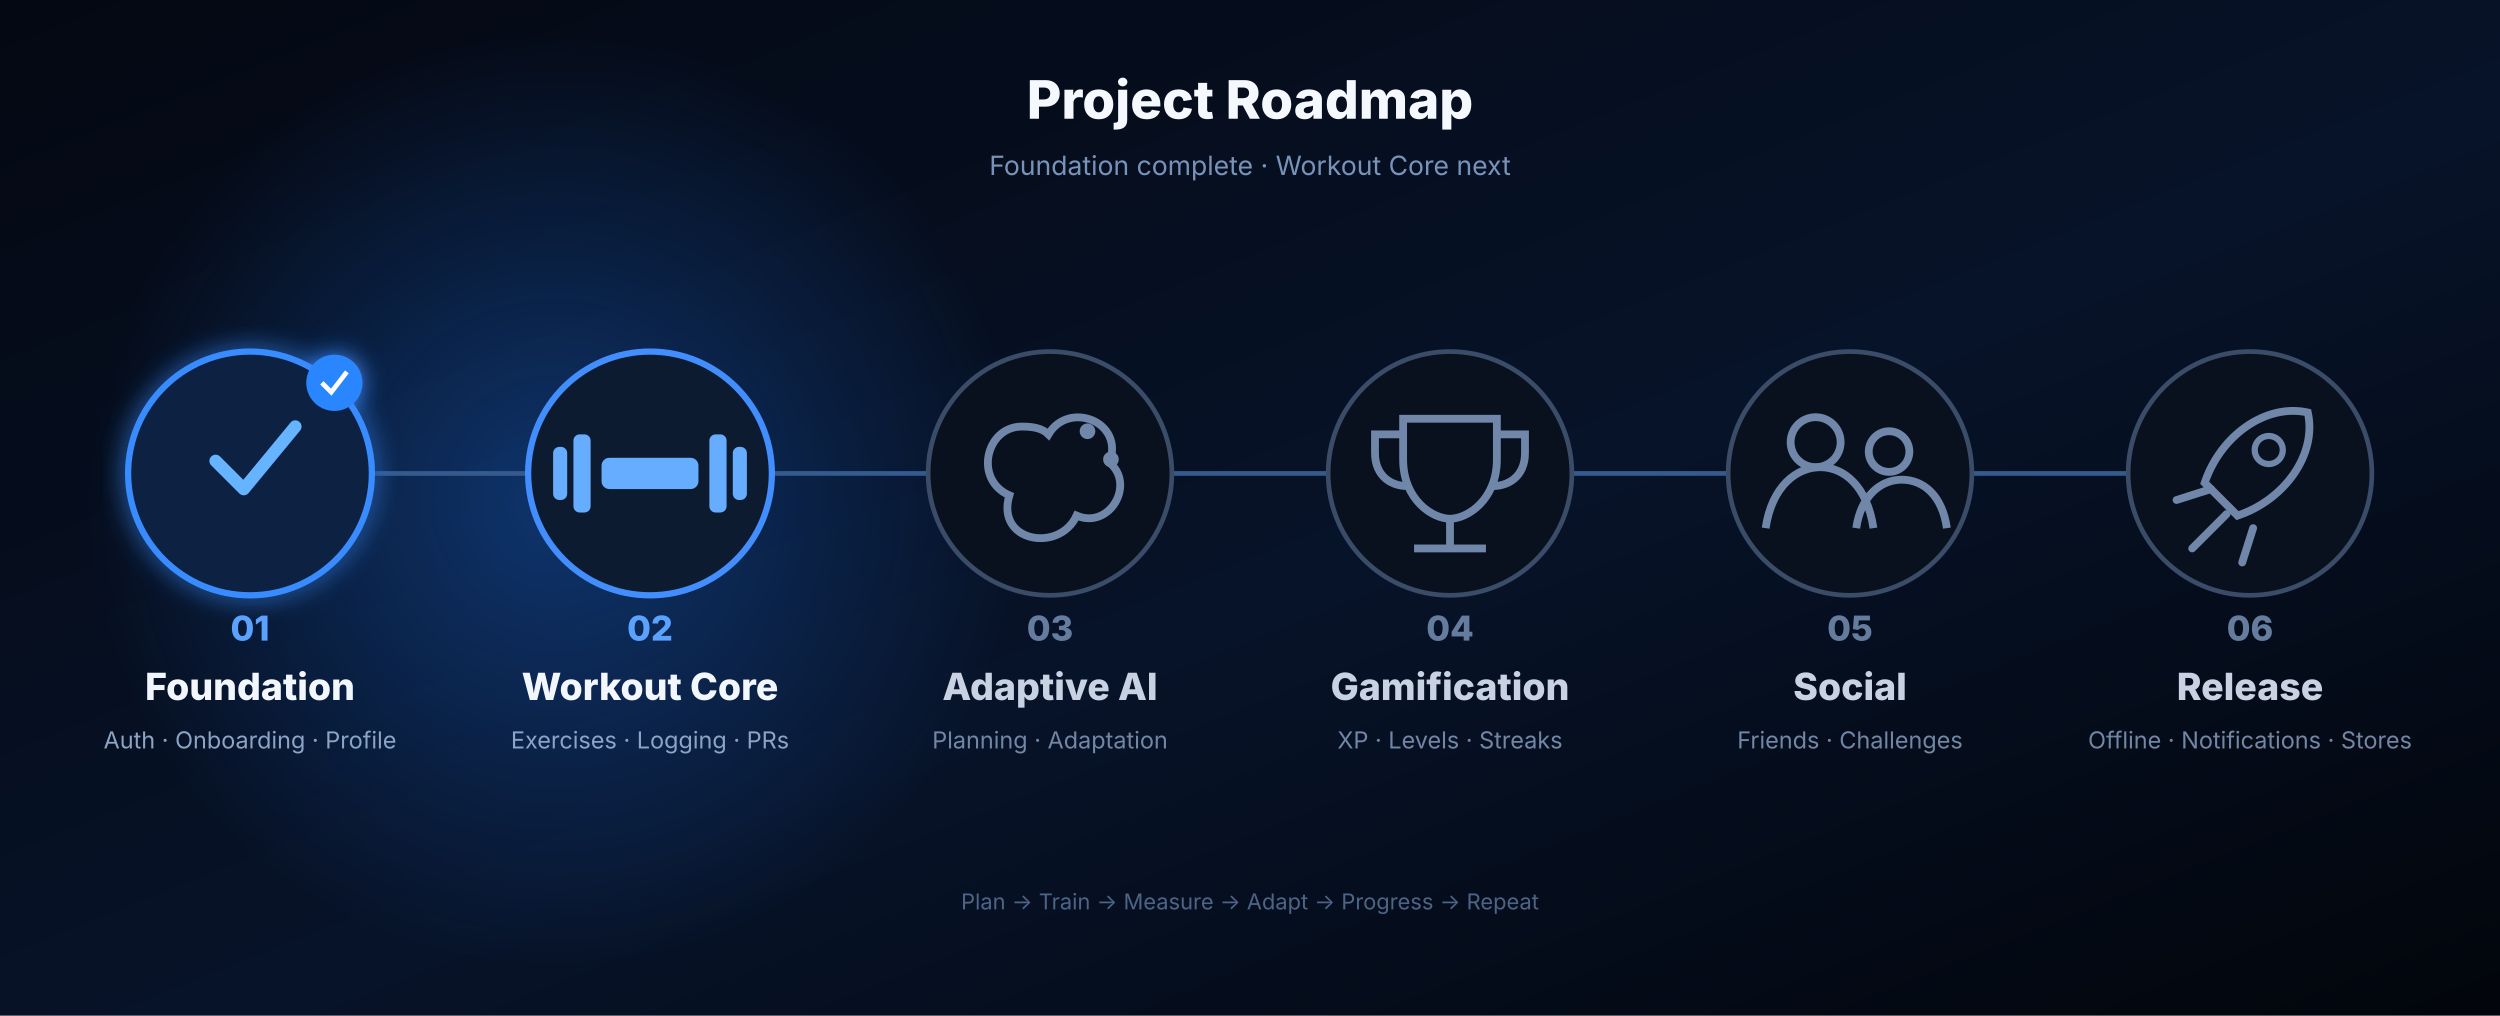
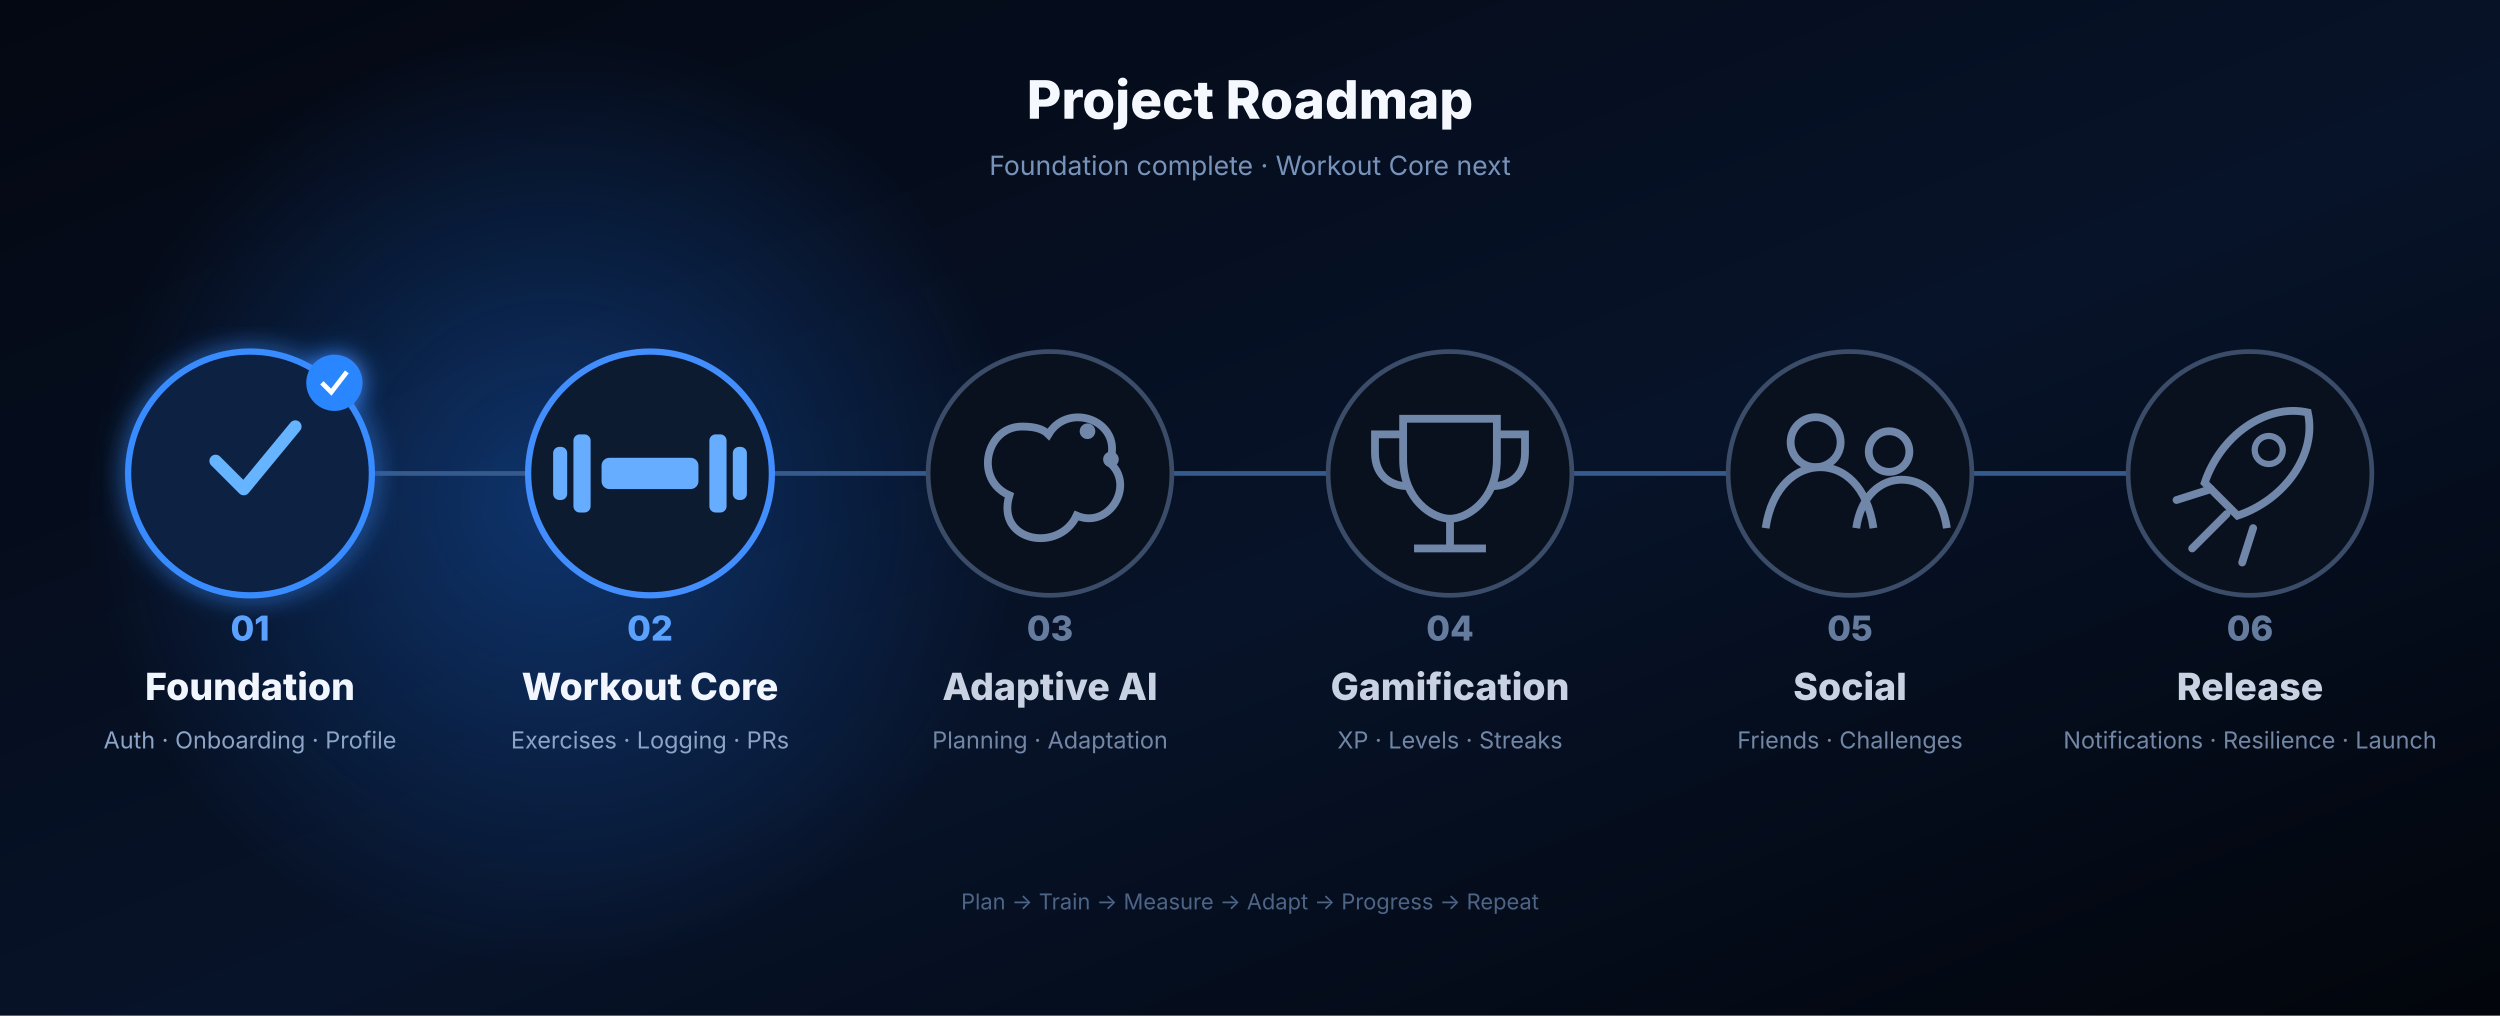
<svg xmlns="http://www.w3.org/2000/svg" width="1600" height="650" viewBox="0 0 1600 650" role="img" aria-labelledby="title desc">
  <defs>
    <linearGradient id="bg" x1="0" y1="0" x2="1" y2="1">
      <stop stop-color="#040812" />
      <stop offset="0.55" stop-color="#071329" />
      <stop offset="1" stop-color="#02050b" />
    </linearGradient>
    <radialGradient id="g">
      <stop stop-color="#1f7cff" stop-opacity=".34" />
      <stop offset="1" stop-color="#1f7cff" stop-opacity="0" />
    </radialGradient>
    <filter id="glow">
      <feGaussianBlur stdDeviation="8" result="b" />
      <feMerge>
        <feMergeNode in="b" />
        <feMergeNode in="SourceGraphic" />
      </feMerge>
    </filter>
  </defs>
  <rect width="1600" height="650" fill="url(#bg)" />
  <circle cx="355" cy="320" r="300" fill="url(#g)" />
  <text x="800" y="76" text-anchor="middle" fill="#f5f8ff" font-family="Inter,Segoe UI,Arial,sans-serif" font-size="34" font-weight="800">Project Roadmap</text>
  <text x="800" y="112" text-anchor="middle" fill="#7893ba" font-family="Inter,Segoe UI,Arial,sans-serif" font-size="17">Foundation complete · Workout Core next</text>
  <line x1="160" y1="303" x2="1440" y2="303" stroke="#345a8e" stroke-width="3" />
  <g font-family="Inter,Segoe UI,Arial,sans-serif" text-anchor="middle">
    <g transform="translate(160 303)" filter="url(#glow)">
      <circle r="78" fill="#0b2143" stroke="#398cff" stroke-width="4" />
      <path d="M-22-8l18 18 33-40" fill="none" stroke="#66b3ff" stroke-width="8" stroke-linecap="round" stroke-linejoin="round" />
      <circle cx="54" cy="-58" r="18" fill="#2c86ff" />
      <path d="M46-58l6 6 10-13" fill="none" stroke="white" stroke-width="3" />
    </g>
    <text x="160" y="410" fill="#5ba2ff" font-size="22" font-weight="800">01</text>
    <text x="160" y="448" fill="#f2f6ff" font-size="24" font-weight="800">Foundation</text>
    <text x="160" y="479" fill="#8ca4c5" font-size="15">Auth · Onboarding · Profile</text>
    <g transform="translate(416 303)">
      <circle r="78" fill="#0d1b31" stroke="#428eff" stroke-width="4" />
      <rect x="-31" y="-10" width="62" height="20" rx="5" fill="#67adff" />
      <rect x="-49" y="-25" width="11" height="50" rx="4" fill="#67adff" />
      <rect x="38" y="-25" width="11" height="50" rx="4" fill="#67adff" />
      <rect x="-62" y="-17" width="9" height="34" rx="4" fill="#67adff" />
      <rect x="53" y="-17" width="9" height="34" rx="4" fill="#67adff" />
    </g>
    <text x="416" y="410" fill="#5ba2ff" font-size="22" font-weight="800">02</text>
    <text x="416" y="448" fill="#f2f6ff" font-size="24" font-weight="800">Workout Core</text>
    <text x="416" y="479" fill="#8ca4c5" font-size="15">Exercises · Logging · PRs</text>
    <g transform="translate(672 303)">
      <circle r="78" fill="#09111f" stroke="#3b4c68" stroke-width="3" />
      <path d="M-18-30c-23 0-31 34-8 44-9 30 32 37 43 13 21 9 38-20 21-34 10-26-26-40-39-18-4-4-10-5-17-5z" fill="none" stroke="#7087aa" stroke-width="5" />
      <circle cx="24" cy="-27" r="5" fill="#7087aa" />
      <circle cx="39" cy="-9" r="5" fill="#7087aa" />
    </g>
    <text x="672" y="410" fill="#667c9e" font-size="22" font-weight="800">03</text>
    <text x="672" y="448" fill="#c8d2e2" font-size="24" font-weight="800">Adaptive AI</text>
    <text x="672" y="479" fill="#7286a5" font-size="15">Planning · Adaptation</text>
    <g transform="translate(928 303)">
      <circle r="78" fill="#09111f" stroke="#3b4c68" stroke-width="3" />
      <path d="M-30-35h60v26c0 26-19 38-30 38S-30 17-30-9z" fill="none" stroke="#7087aa" stroke-width="5" />
      <path d="M-30-25h-18v12c0 15 11 22 23 21M30-25h18v12c0 15-11 22-23 21M0 29v19M-23 48h46" fill="none" stroke="#7087aa" stroke-width="5" />
    </g>
    <text x="928" y="410" fill="#667c9e" font-size="22" font-weight="800">04</text>
    <text x="928" y="448" fill="#c8d2e2" font-size="24" font-weight="800">Gamification</text>
    <text x="928" y="479" fill="#7286a5" font-size="15">XP · Levels · Streaks</text>
    <g transform="translate(1184 303)">
      <circle r="78" fill="#09111f" stroke="#3b4c68" stroke-width="3" />
      <circle cx="-22" cy="-20" r="16" fill="none" stroke="#7087aa" stroke-width="5" />
      <circle cx="25" cy="-14" r="13" fill="none" stroke="#7087aa" stroke-width="5" />
      <path d="M-54 35c4-27 20-39 35-39s30 12 34 39M4 35c3-21 16-31 29-31 14 0 26 10 29 31" fill="none" stroke="#7087aa" stroke-width="5" />
    </g>
    <text x="1184" y="410" fill="#667c9e" font-size="22" font-weight="800">05</text>
    <text x="1184" y="448" fill="#c8d2e2" font-size="24" font-weight="800">Social</text>
    <text x="1184" y="479" fill="#7286a5" font-size="15">Friends · Challenges</text>
    <g transform="translate(1440 303)">
      <circle r="78" fill="#09111f" stroke="#3b4c68" stroke-width="3" />
      <path d="M-8 27c30-10 51-39 45-66-27-6-56 15-66 45l21 21z" fill="none" stroke="#7087aa" stroke-width="5" />
      <circle cx="12" cy="-15" r="9" fill="none" stroke="#7087aa" stroke-width="4" />
      <path d="M-15 26l-22 22M-25 10l-22 7M2 35l-7 22" stroke="#7087aa" stroke-width="5" stroke-linecap="round" />
    </g>
    <text x="1440" y="410" fill="#667c9e" font-size="22" font-weight="800">06</text>
    <text x="1440" y="448" fill="#c8d2e2" font-size="24" font-weight="800">Release</text>
-     <text x="1440" y="479" fill="#7286a5" font-size="15">Offline · Notifications · Stores</text>
+     <text x="1440" y="479" fill="#7286a5" font-size="15">Notifications · Resilience · Launch</text>
  </g>
  <text x="800" y="582" text-anchor="middle" fill="#4d6486" font-family="Inter,Segoe UI,Arial,sans-serif" font-size="14">Plan → Train → Measure → Adapt → Progress → Repeat</text>
</svg>
